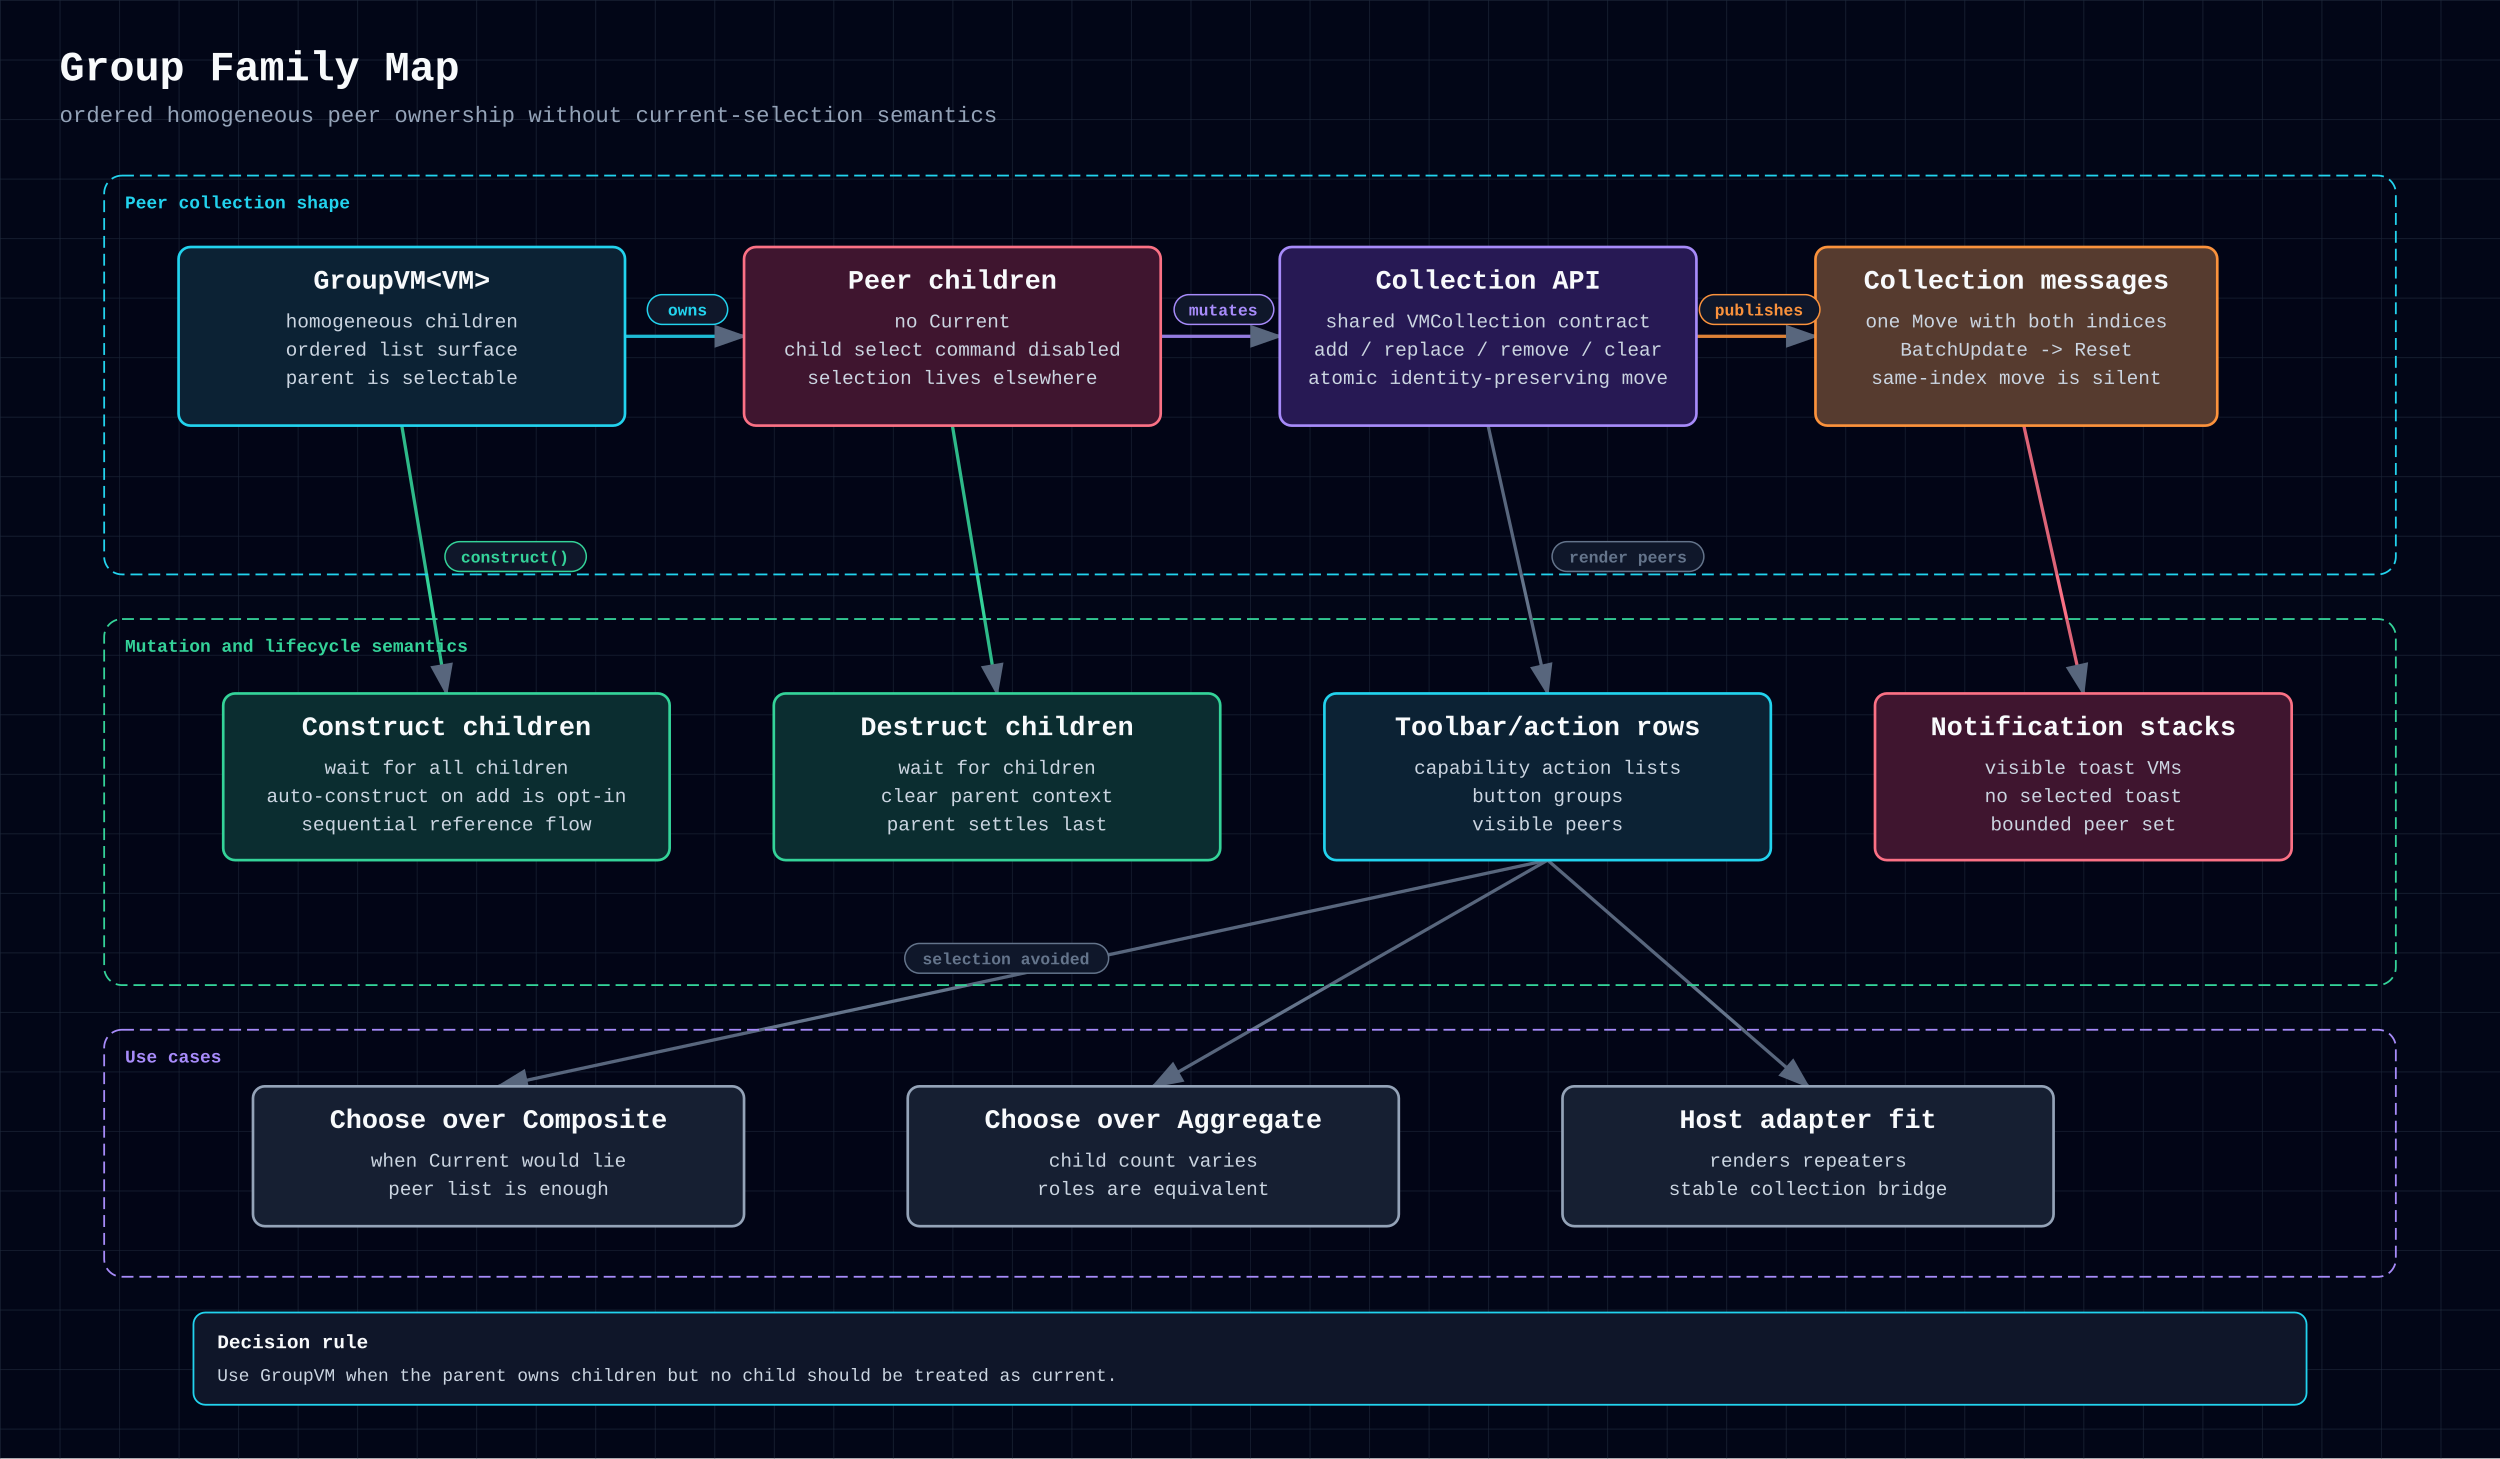
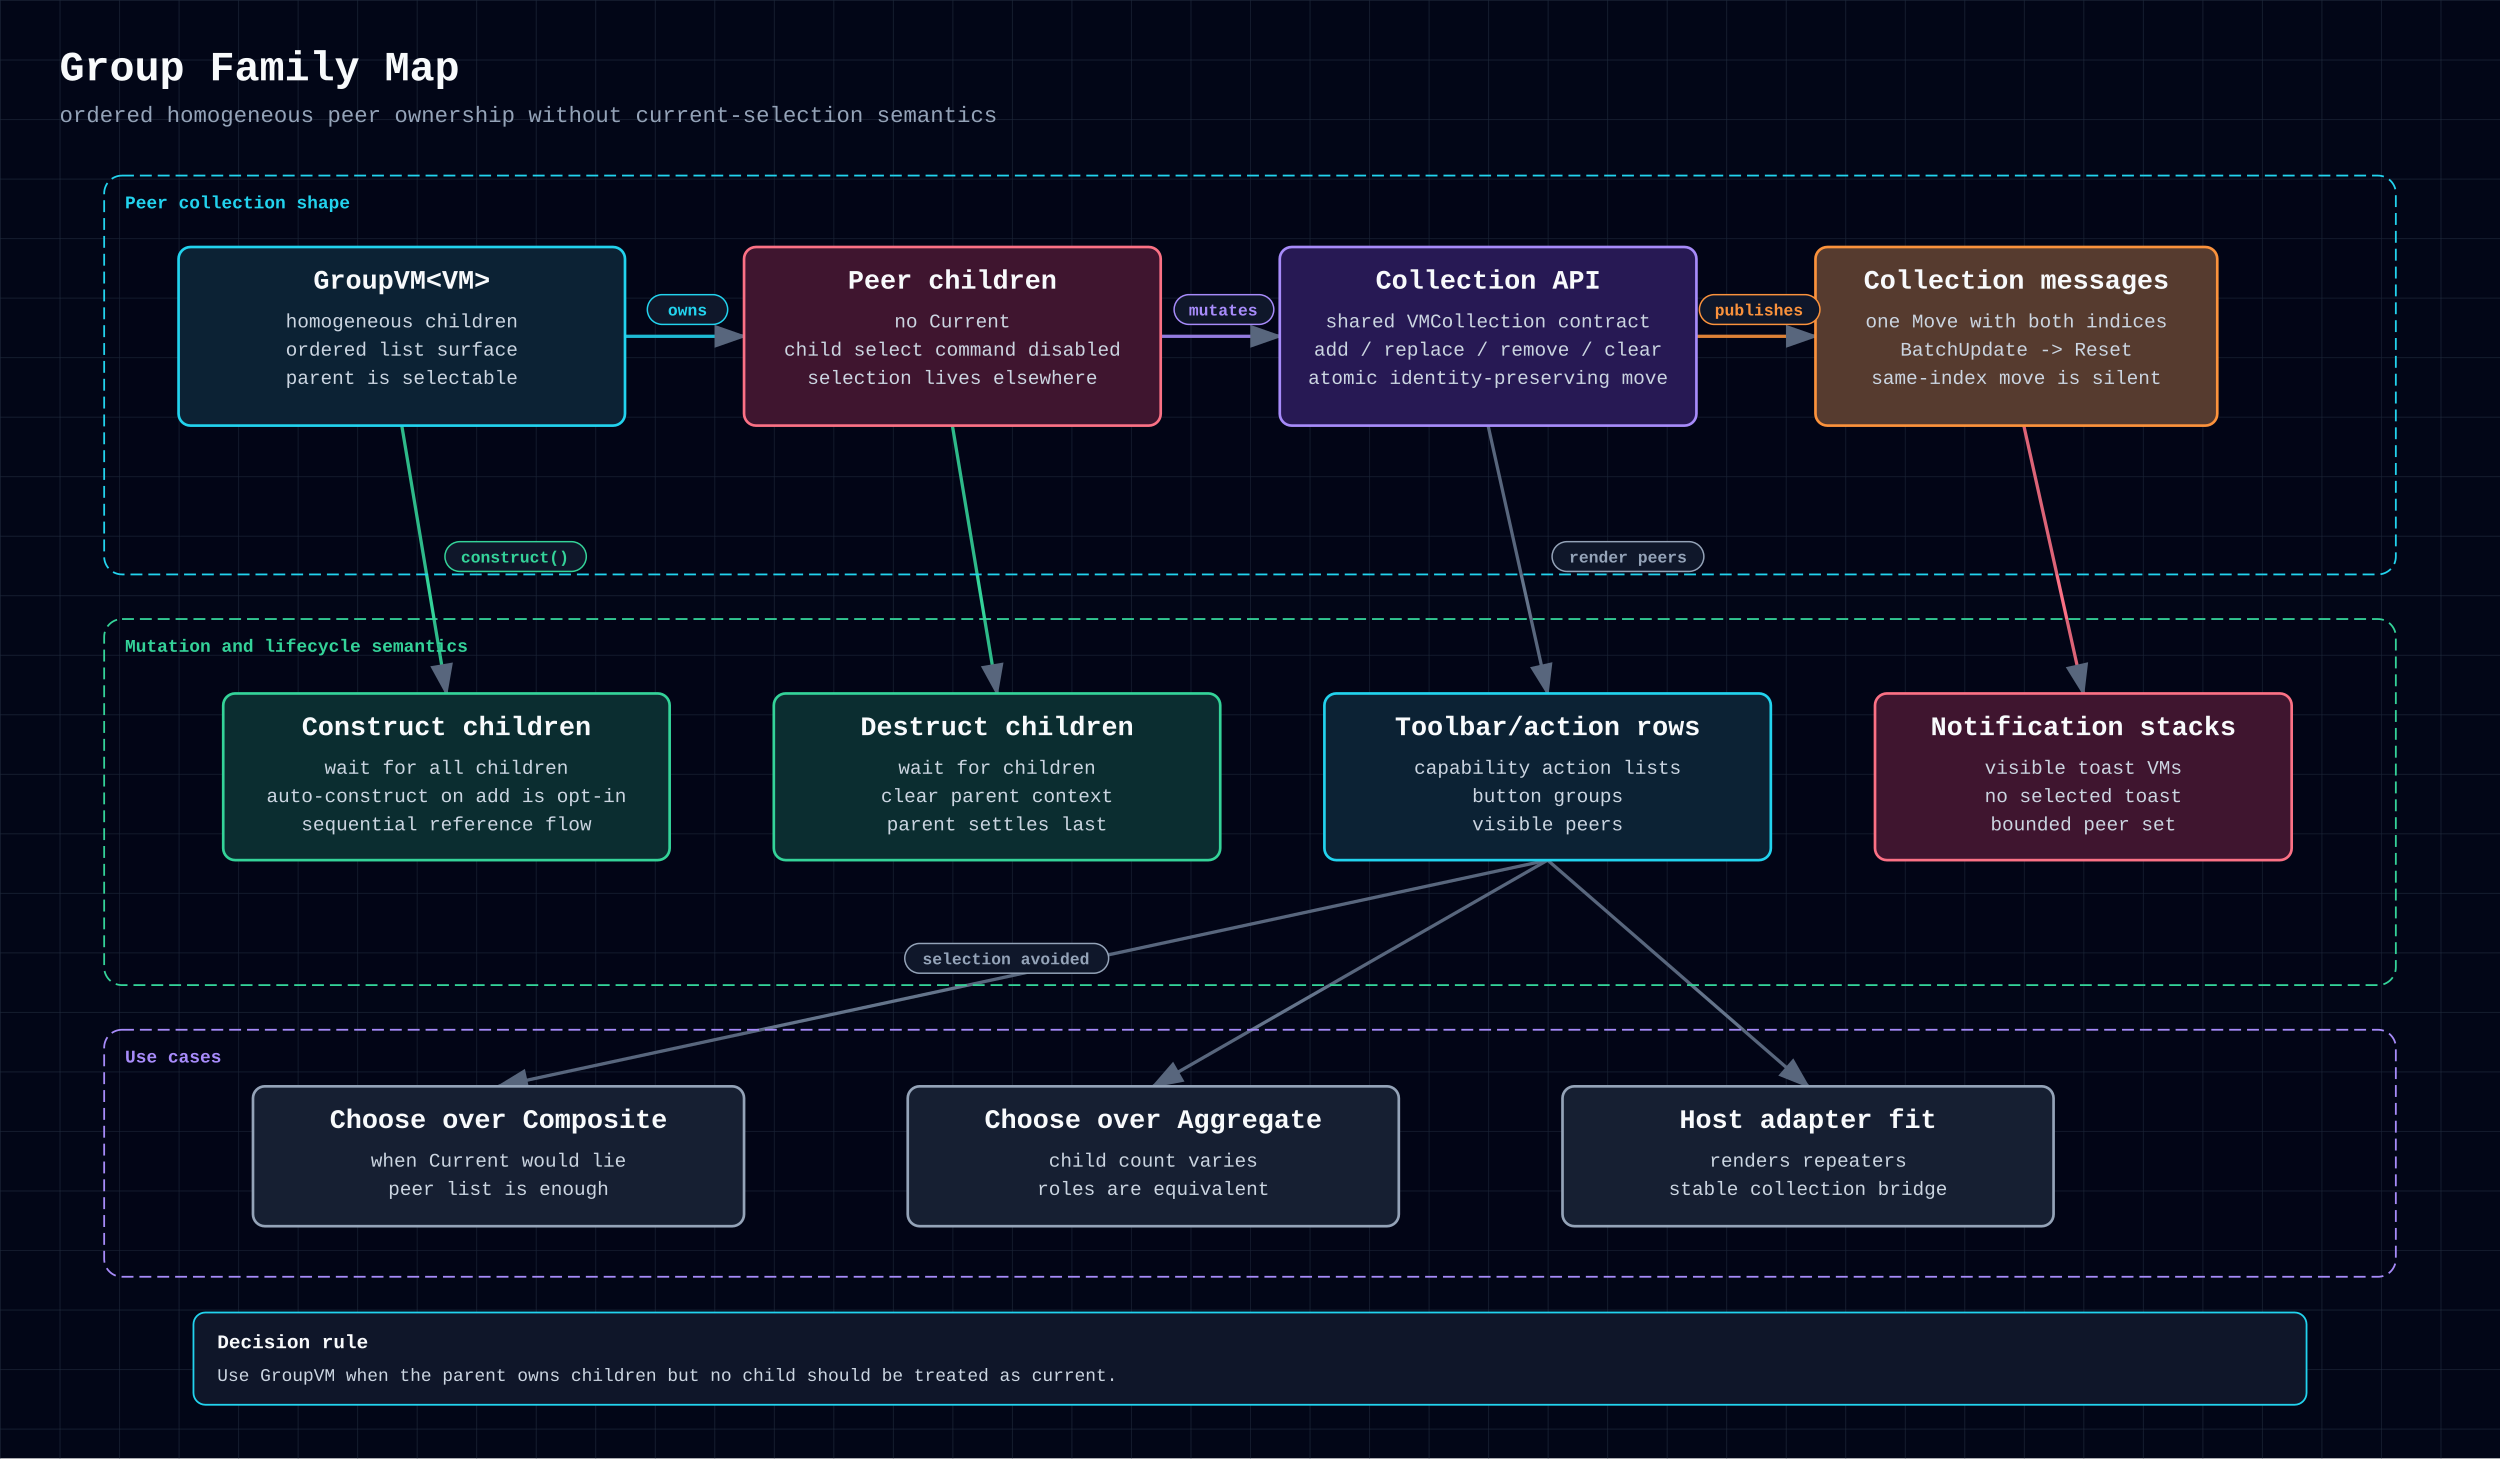
<svg xmlns="http://www.w3.org/2000/svg" width="1680" height="980" viewBox="0 0 1680 980" style="font-family: 'JetBrains Mono', ui-monospace, SFMono-Regular, Menlo, Monaco, Consolas, 'Liberation Mono', 'Courier New', monospace;">
  <defs>
    <style>
      text { font-family: 'JetBrains Mono', ui-monospace, SFMono-Regular, Menlo, Monaco, Consolas, 'Liberation Mono', 'Courier New', monospace; }
    </style>
    <pattern id="grid" width="40" height="40" patternUnits="userSpaceOnUse">
      <path d="M 40 0 L 0 0 0 40" fill="none" stroke="#1e293b" stroke-width="0.8" />
    </pattern>
    <marker id="arrowhead" markerWidth="10" markerHeight="7" refX="9" refY="3.5" orient="auto">
      <polygon points="0 0, 10 3.5, 0 7" fill="#64748b" />
    </marker>
  </defs>
  <rect width="100%" height="100%" fill="#020617" />
  <rect width="100%" height="100%" fill="url(#grid)" />
  <text x="40" y="54" fill="#f8fafc" font-size="28" font-weight="700" text-anchor="start">Group Family Map</text>
  <text x="40" y="82" fill="#94a3b8" font-size="15" font-weight="400" text-anchor="start">ordered homogeneous peer ownership without current-selection semantics</text>
  <polyline points="420,226 500,226" fill="none" stroke="#22d3ee" stroke-width="2.2" marker-end="url(#arrowhead)" />
  <polyline points="780,226 860,226" fill="none" stroke="#a78bfa" stroke-width="2.2" marker-end="url(#arrowhead)" />
  <polyline points="1140,226 1220,226" fill="none" stroke="#fb923c" stroke-width="2.2" marker-end="url(#arrowhead)" />
  <polyline points="270,286 300,466" fill="none" stroke="#34d399" stroke-width="2.2" marker-end="url(#arrowhead)" />
  <polyline points="640,286 670,466" fill="none" stroke="#34d399" stroke-width="2.2" marker-end="url(#arrowhead)" />
  <polyline points="1000,286 1040,466" fill="none" stroke="#64748b" stroke-width="2.2" marker-end="url(#arrowhead)" />
  <polyline points="1360,286 1400,466" fill="none" stroke="#fb7185" stroke-width="2.2" marker-end="url(#arrowhead)" />
  <polyline points="1040,578 335,730" fill="none" stroke="#64748b" stroke-width="2.2" marker-end="url(#arrowhead)" />
  <polyline points="1040,578 775,730" fill="none" stroke="#64748b" stroke-width="2.2" marker-end="url(#arrowhead)" />
  <polyline points="1040,578 1215,730" fill="none" stroke="#64748b" stroke-width="2.2" marker-end="url(#arrowhead)" />
  <rect x="70" y="118" width="1540" height="268" rx="12" fill="rgba(2, 6, 23, 0.12)" stroke="#22d3ee" stroke-width="1.2" stroke-dasharray="8 4" />
  <text x="84" y="140" fill="#22d3ee" font-size="12" font-weight="700" text-anchor="start">Peer collection shape</text>
  <rect x="70" y="416" width="1540" height="246" rx="12" fill="rgba(2, 6, 23, 0.12)" stroke="#34d399" stroke-width="1.2" stroke-dasharray="8 4" />
  <text x="84" y="438" fill="#34d399" font-size="12" font-weight="700" text-anchor="start">Mutation and lifecycle semantics</text>
  <rect x="70" y="692" width="1540" height="166" rx="12" fill="rgba(2, 6, 23, 0.12)" stroke="#a78bfa" stroke-width="1.2" stroke-dasharray="8 4" />
  <text x="84" y="714" fill="#a78bfa" font-size="12" font-weight="700" text-anchor="start">Use cases</text>
  <rect x="120" y="166" width="300" height="120" rx="8" fill="#0f172a" />
  <rect x="120" y="166" width="300" height="120" rx="8" fill="rgba(8, 51, 68, 0.4)" stroke="#22d3ee" stroke-width="1.8" />
  <text x="270" y="194" fill="#f8fafc" font-size="18" font-weight="700" text-anchor="middle">GroupVM&lt;VM&gt;</text>
  <text x="270" y="220" fill="#cbd5e1" font-size="13" font-weight="400" text-anchor="middle">homogeneous children</text>
  <text x="270" y="239" fill="#cbd5e1" font-size="13" font-weight="400" text-anchor="middle">ordered list surface</text>
  <text x="270" y="258" fill="#cbd5e1" font-size="13" font-weight="400" text-anchor="middle">parent is selectable</text>
  <rect x="500" y="166" width="280" height="120" rx="8" fill="#0f172a" />
  <rect x="500" y="166" width="280" height="120" rx="8" fill="rgba(136, 19, 55, 0.4)" stroke="#fb7185" stroke-width="1.8" />
  <text x="640" y="194" fill="#f8fafc" font-size="18" font-weight="700" text-anchor="middle">Peer children</text>
  <text x="640" y="220" fill="#cbd5e1" font-size="13" font-weight="400" text-anchor="middle">no Current</text>
  <text x="640" y="239" fill="#cbd5e1" font-size="13" font-weight="400" text-anchor="middle">child select command disabled</text>
  <text x="640" y="258" fill="#cbd5e1" font-size="13" font-weight="400" text-anchor="middle">selection lives elsewhere</text>
  <rect x="860" y="166" width="280" height="120" rx="8" fill="#0f172a" />
  <rect x="860" y="166" width="280" height="120" rx="8" fill="rgba(76, 29, 149, 0.4)" stroke="#a78bfa" stroke-width="1.8" />
  <text x="1000" y="194" fill="#f8fafc" font-size="18" font-weight="700" text-anchor="middle">Collection API</text>
  <text x="1000" y="220" fill="#cbd5e1" font-size="13" font-weight="400" text-anchor="middle">shared VMCollection contract</text>
  <text x="1000" y="239" fill="#cbd5e1" font-size="13" font-weight="400" text-anchor="middle">add / replace / remove / clear</text>
  <text x="1000" y="258" fill="#cbd5e1" font-size="13" font-weight="400" text-anchor="middle">atomic identity-preserving move</text>
  <rect x="1220" y="166" width="270" height="120" rx="8" fill="#0f172a" />
  <rect x="1220" y="166" width="270" height="120" rx="8" fill="rgba(251, 146, 60, 0.3)" stroke="#fb923c" stroke-width="1.8" />
  <text x="1355" y="194" fill="#f8fafc" font-size="18" font-weight="700" text-anchor="middle">Collection messages</text>
  <text x="1355" y="220" fill="#cbd5e1" font-size="13" font-weight="400" text-anchor="middle">one Move with both indices</text>
  <text x="1355" y="239" fill="#cbd5e1" font-size="13" font-weight="400" text-anchor="middle">BatchUpdate -&gt; Reset</text>
  <text x="1355" y="258" fill="#cbd5e1" font-size="13" font-weight="400" text-anchor="middle">same-index move is silent</text>
  <rect x="150" y="466" width="300" height="112" rx="8" fill="#0f172a" />
  <rect x="150" y="466" width="300" height="112" rx="8" fill="rgba(6, 78, 59, 0.4)" stroke="#34d399" stroke-width="1.8" />
  <text x="300" y="494" fill="#f8fafc" font-size="18" font-weight="700" text-anchor="middle">Construct children</text>
  <text x="300" y="520" fill="#cbd5e1" font-size="13" font-weight="400" text-anchor="middle">wait for all children</text>
  <text x="300" y="539" fill="#cbd5e1" font-size="13" font-weight="400" text-anchor="middle">auto-construct on add is opt-in</text>
  <text x="300" y="558" fill="#cbd5e1" font-size="13" font-weight="400" text-anchor="middle">sequential reference flow</text>
  <rect x="520" y="466" width="300" height="112" rx="8" fill="#0f172a" />
  <rect x="520" y="466" width="300" height="112" rx="8" fill="rgba(6, 78, 59, 0.4)" stroke="#34d399" stroke-width="1.8" />
  <text x="670" y="494" fill="#f8fafc" font-size="18" font-weight="700" text-anchor="middle">Destruct children</text>
  <text x="670" y="520" fill="#cbd5e1" font-size="13" font-weight="400" text-anchor="middle">wait for children</text>
  <text x="670" y="539" fill="#cbd5e1" font-size="13" font-weight="400" text-anchor="middle">clear parent context</text>
  <text x="670" y="558" fill="#cbd5e1" font-size="13" font-weight="400" text-anchor="middle">parent settles last</text>
  <rect x="890" y="466" width="300" height="112" rx="8" fill="#0f172a" />
  <rect x="890" y="466" width="300" height="112" rx="8" fill="rgba(8, 51, 68, 0.4)" stroke="#22d3ee" stroke-width="1.8" />
  <text x="1040" y="494" fill="#f8fafc" font-size="18" font-weight="700" text-anchor="middle">Toolbar/action rows</text>
  <text x="1040" y="520" fill="#cbd5e1" font-size="13" font-weight="400" text-anchor="middle">capability action lists</text>
  <text x="1040" y="539" fill="#cbd5e1" font-size="13" font-weight="400" text-anchor="middle">button groups</text>
  <text x="1040" y="558" fill="#cbd5e1" font-size="13" font-weight="400" text-anchor="middle">visible peers</text>
  <rect x="1260" y="466" width="280" height="112" rx="8" fill="#0f172a" />
  <rect x="1260" y="466" width="280" height="112" rx="8" fill="rgba(136, 19, 55, 0.4)" stroke="#fb7185" stroke-width="1.8" />
  <text x="1400" y="494" fill="#f8fafc" font-size="18" font-weight="700" text-anchor="middle">Notification stacks</text>
  <text x="1400" y="520" fill="#cbd5e1" font-size="13" font-weight="400" text-anchor="middle">visible toast VMs</text>
  <text x="1400" y="539" fill="#cbd5e1" font-size="13" font-weight="400" text-anchor="middle">no selected toast</text>
  <text x="1400" y="558" fill="#cbd5e1" font-size="13" font-weight="400" text-anchor="middle">bounded peer set</text>
  <rect x="170" y="730" width="330" height="94" rx="8" fill="#0f172a" />
  <rect x="170" y="730" width="330" height="94" rx="8" fill="rgba(30, 41, 59, 0.5)" stroke="#94a3b8" stroke-width="1.8" />
  <text x="335" y="758" fill="#f8fafc" font-size="18" font-weight="700" text-anchor="middle">Choose over Composite</text>
  <text x="335" y="784" fill="#cbd5e1" font-size="13" font-weight="400" text-anchor="middle">when Current would lie</text>
  <text x="335" y="803" fill="#cbd5e1" font-size="13" font-weight="400" text-anchor="middle">peer list is enough</text>
  <rect x="610" y="730" width="330" height="94" rx="8" fill="#0f172a" />
  <rect x="610" y="730" width="330" height="94" rx="8" fill="rgba(30, 41, 59, 0.5)" stroke="#94a3b8" stroke-width="1.8" />
  <text x="775" y="758" fill="#f8fafc" font-size="18" font-weight="700" text-anchor="middle">Choose over Aggregate</text>
  <text x="775" y="784" fill="#cbd5e1" font-size="13" font-weight="400" text-anchor="middle">child count varies</text>
  <text x="775" y="803" fill="#cbd5e1" font-size="13" font-weight="400" text-anchor="middle">roles are equivalent</text>
  <rect x="1050" y="730" width="330" height="94" rx="8" fill="#0f172a" />
  <rect x="1050" y="730" width="330" height="94" rx="8" fill="rgba(30, 41, 59, 0.5)" stroke="#94a3b8" stroke-width="1.8" />
  <text x="1215" y="758" fill="#f8fafc" font-size="18" font-weight="700" text-anchor="middle">Host adapter fit</text>
  <text x="1215" y="784" fill="#cbd5e1" font-size="13" font-weight="400" text-anchor="middle">renders repeaters</text>
  <text x="1215" y="803" fill="#cbd5e1" font-size="13" font-weight="400" text-anchor="middle">stable collection bridge</text>
  <rect x="130" y="882" width="1420" height="62" rx="8" fill="#0f172a" />
  <rect x="130" y="882" width="1420" height="62" rx="8" fill="rgba(15, 23, 42, 0.94)" stroke="#22d3ee" stroke-width="1.2" />
  <text x="146" y="906" fill="#f8fafc" font-size="13" font-weight="700" text-anchor="start">Decision rule</text>
  <text x="146" y="928" fill="#cbd5e1" font-size="12" font-weight="400" text-anchor="start">Use GroupVM when the parent owns children but no child should be treated as current.</text>
  <rect x="435" y="198" width="54" height="20" rx="10" fill="#0f172a" stroke="#22d3ee" stroke-width="1" />
  <text x="462" y="212" fill="#22d3ee" font-size="11" font-weight="700" text-anchor="middle">owns</text>
  <rect x="789" y="198" width="67" height="20" rx="10" fill="#0f172a" stroke="#a78bfa" stroke-width="1" />
  <text x="822" y="212" fill="#a78bfa" font-size="11" font-weight="700" text-anchor="middle">mutates</text>
  <rect x="1142" y="198" width="81" height="20" rx="10" fill="#0f172a" stroke="#fb923c" stroke-width="1" />
  <text x="1182" y="212" fill="#fb923c" font-size="11" font-weight="700" text-anchor="middle">publishes</text>
  <rect x="299" y="364" width="95" height="20" rx="10" fill="#0f172a" stroke="#34d399" stroke-width="1" />
  <text x="346" y="378" fill="#34d399" font-size="11" font-weight="700" text-anchor="middle">construct()</text>
-   <rect x="1043" y="364" width="102" height="20" rx="10" fill="#0f172a" stroke="#64748b" stroke-width="1" />
-   <text x="1094" y="378" fill="#64748b" font-size="11" font-weight="700" text-anchor="middle">render peers</text>
-   <rect x="608" y="634" width="137" height="20" rx="10" fill="#0f172a" stroke="#64748b" stroke-width="1" />
-   <text x="676" y="648" fill="#64748b" font-size="11" font-weight="700" text-anchor="middle">selection avoided</text>
+   <rect x="1043" y="364" width="102" height="20" rx="10" fill="#0f172a" stroke="#94a3b8" stroke-width="1" />
+   <text x="1094" y="378" fill="#94a3b8" font-size="11" font-weight="700" text-anchor="middle">render peers</text>
+   <rect x="608" y="634" width="137" height="20" rx="10" fill="#0f172a" stroke="#94a3b8" stroke-width="1" />
+   <text x="676" y="648" fill="#94a3b8" font-size="11" font-weight="700" text-anchor="middle">selection avoided</text>
</svg>
